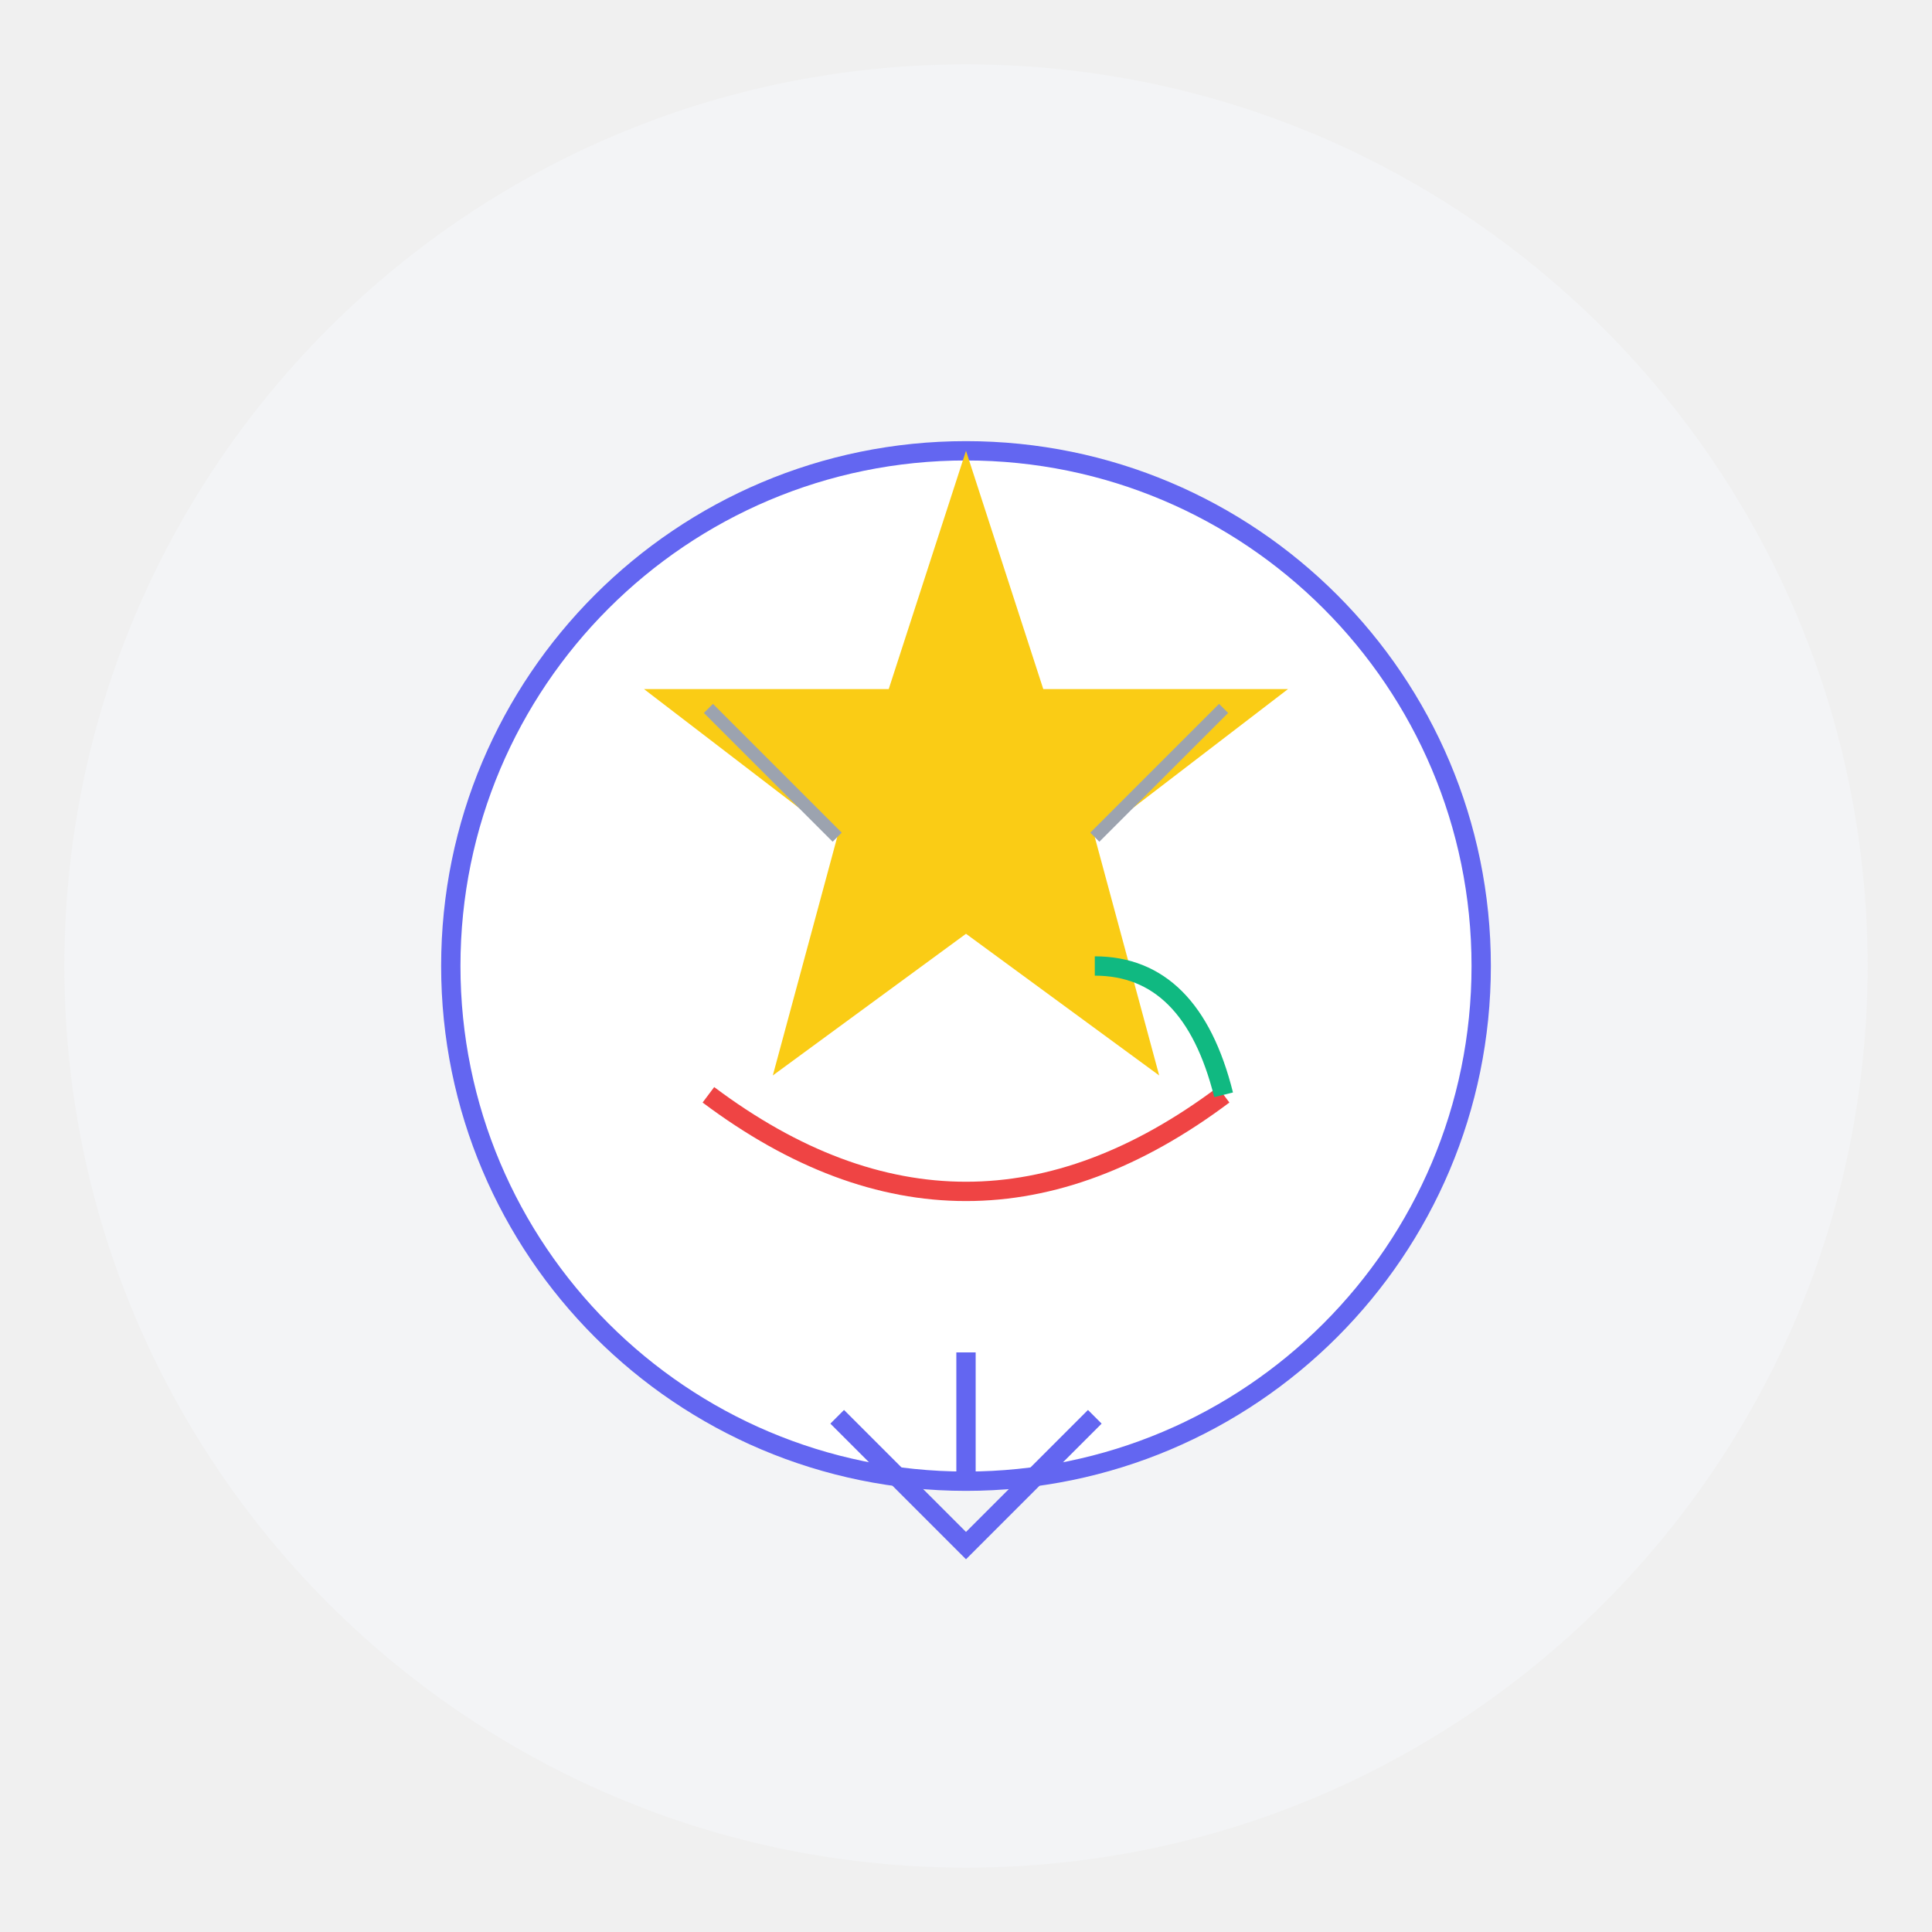
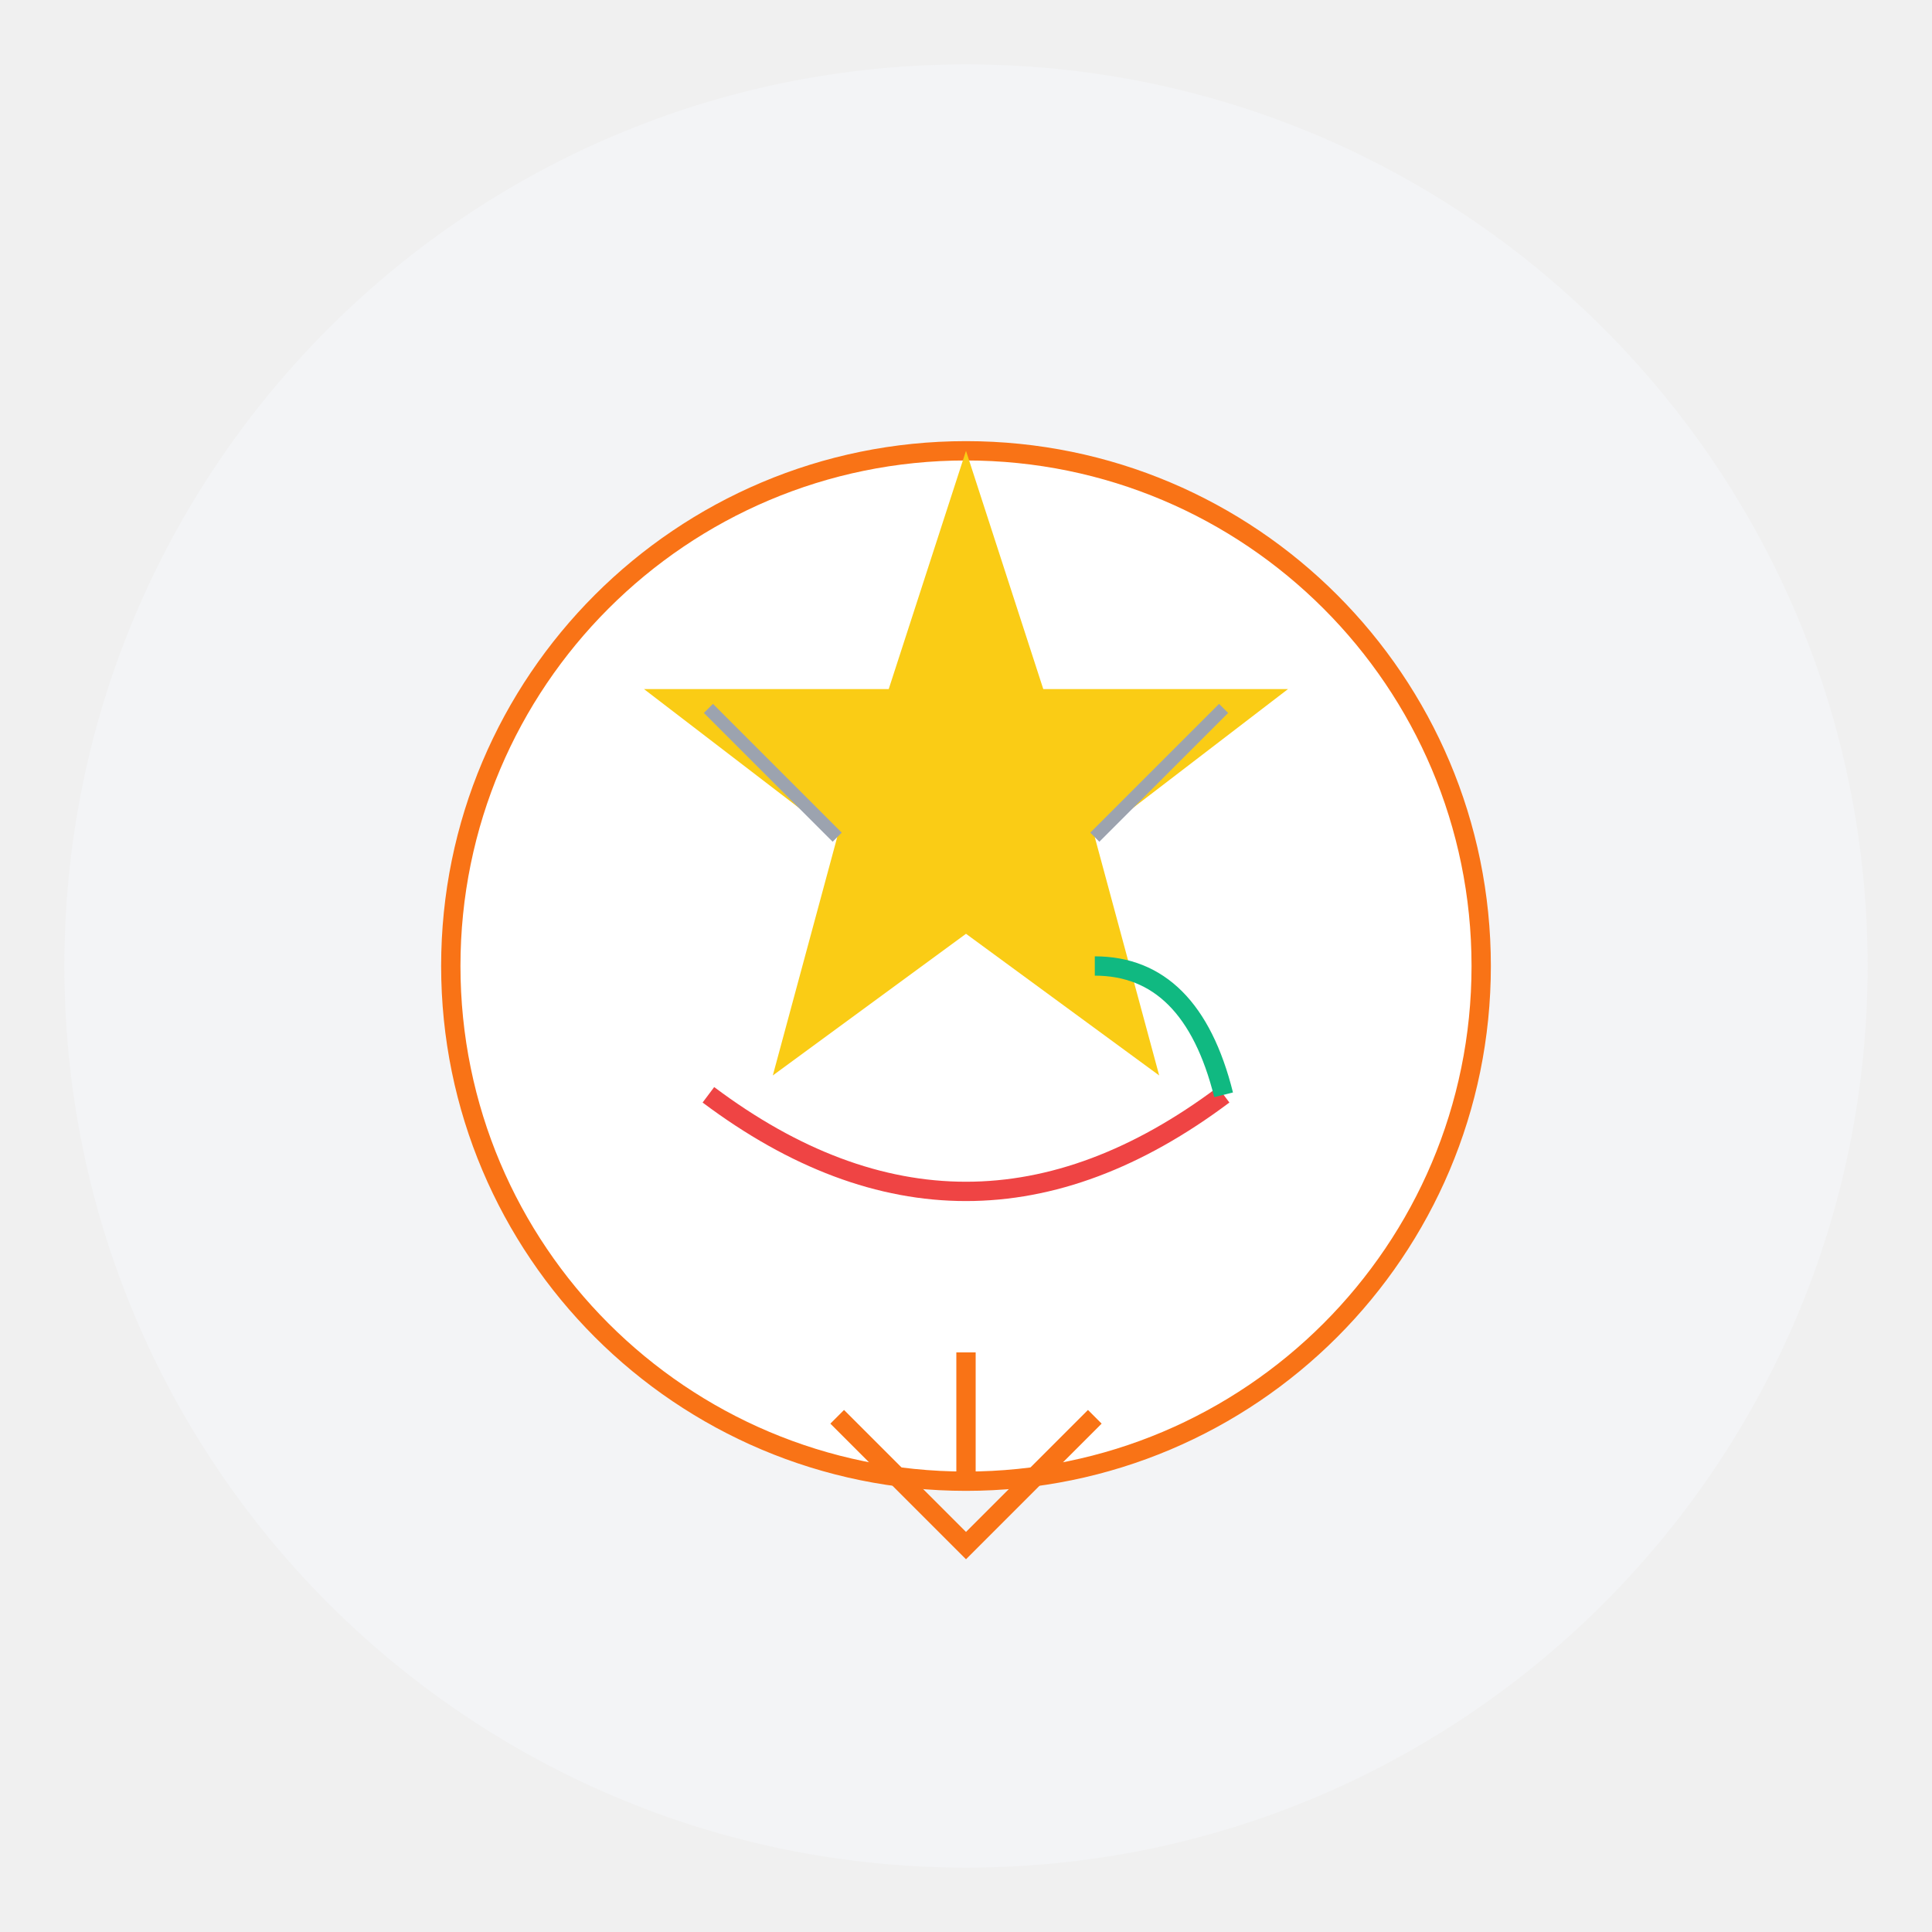
<svg xmlns="http://www.w3.org/2000/svg" width="300" height="300" viewBox="0 0 300 300">
  <circle cx="150" cy="150" r="140" fill="#f3f4f6" />
-   <circle cx="150" cy="150" r="80" fill="white" stroke="#6366f1" stroke-width="3" />
+   <circle cx="150" cy="150" r="80" fill="white" stroke="#f97316" stroke-width="3" />
  <path d="M150,70 L162,107 L200,107 L170,130 L180,167 L150,145 L120,167 L130,130 L100,107 L138,107 Z" fill="#facc15" />
  <path d="M110,170 Q150,200 190,170" stroke="#ef4444" stroke-width="3" fill="none" />
  <path d="M190,170 Q185,150 170,150" stroke="#10b981" stroke-width="3" fill="none" />
  <path d="M110,110 L130,130" stroke="#9ca3af" stroke-width="2" />
  <path d="M190,110 L170,130" stroke="#9ca3af" stroke-width="2" />
-   <path d="M150,230 L150,210" stroke="#6366f1" stroke-width="3" />
-   <path d="M130,220 L150,240 L170,220" stroke="#6366f1" stroke-width="3" fill="none" />
+   <path d="M150,230 L150,210" stroke="#f97316" stroke-width="3" />
+   <path d="M130,220 L150,240 L170,220" stroke="#f97316" stroke-width="3" fill="none" />
</svg>
